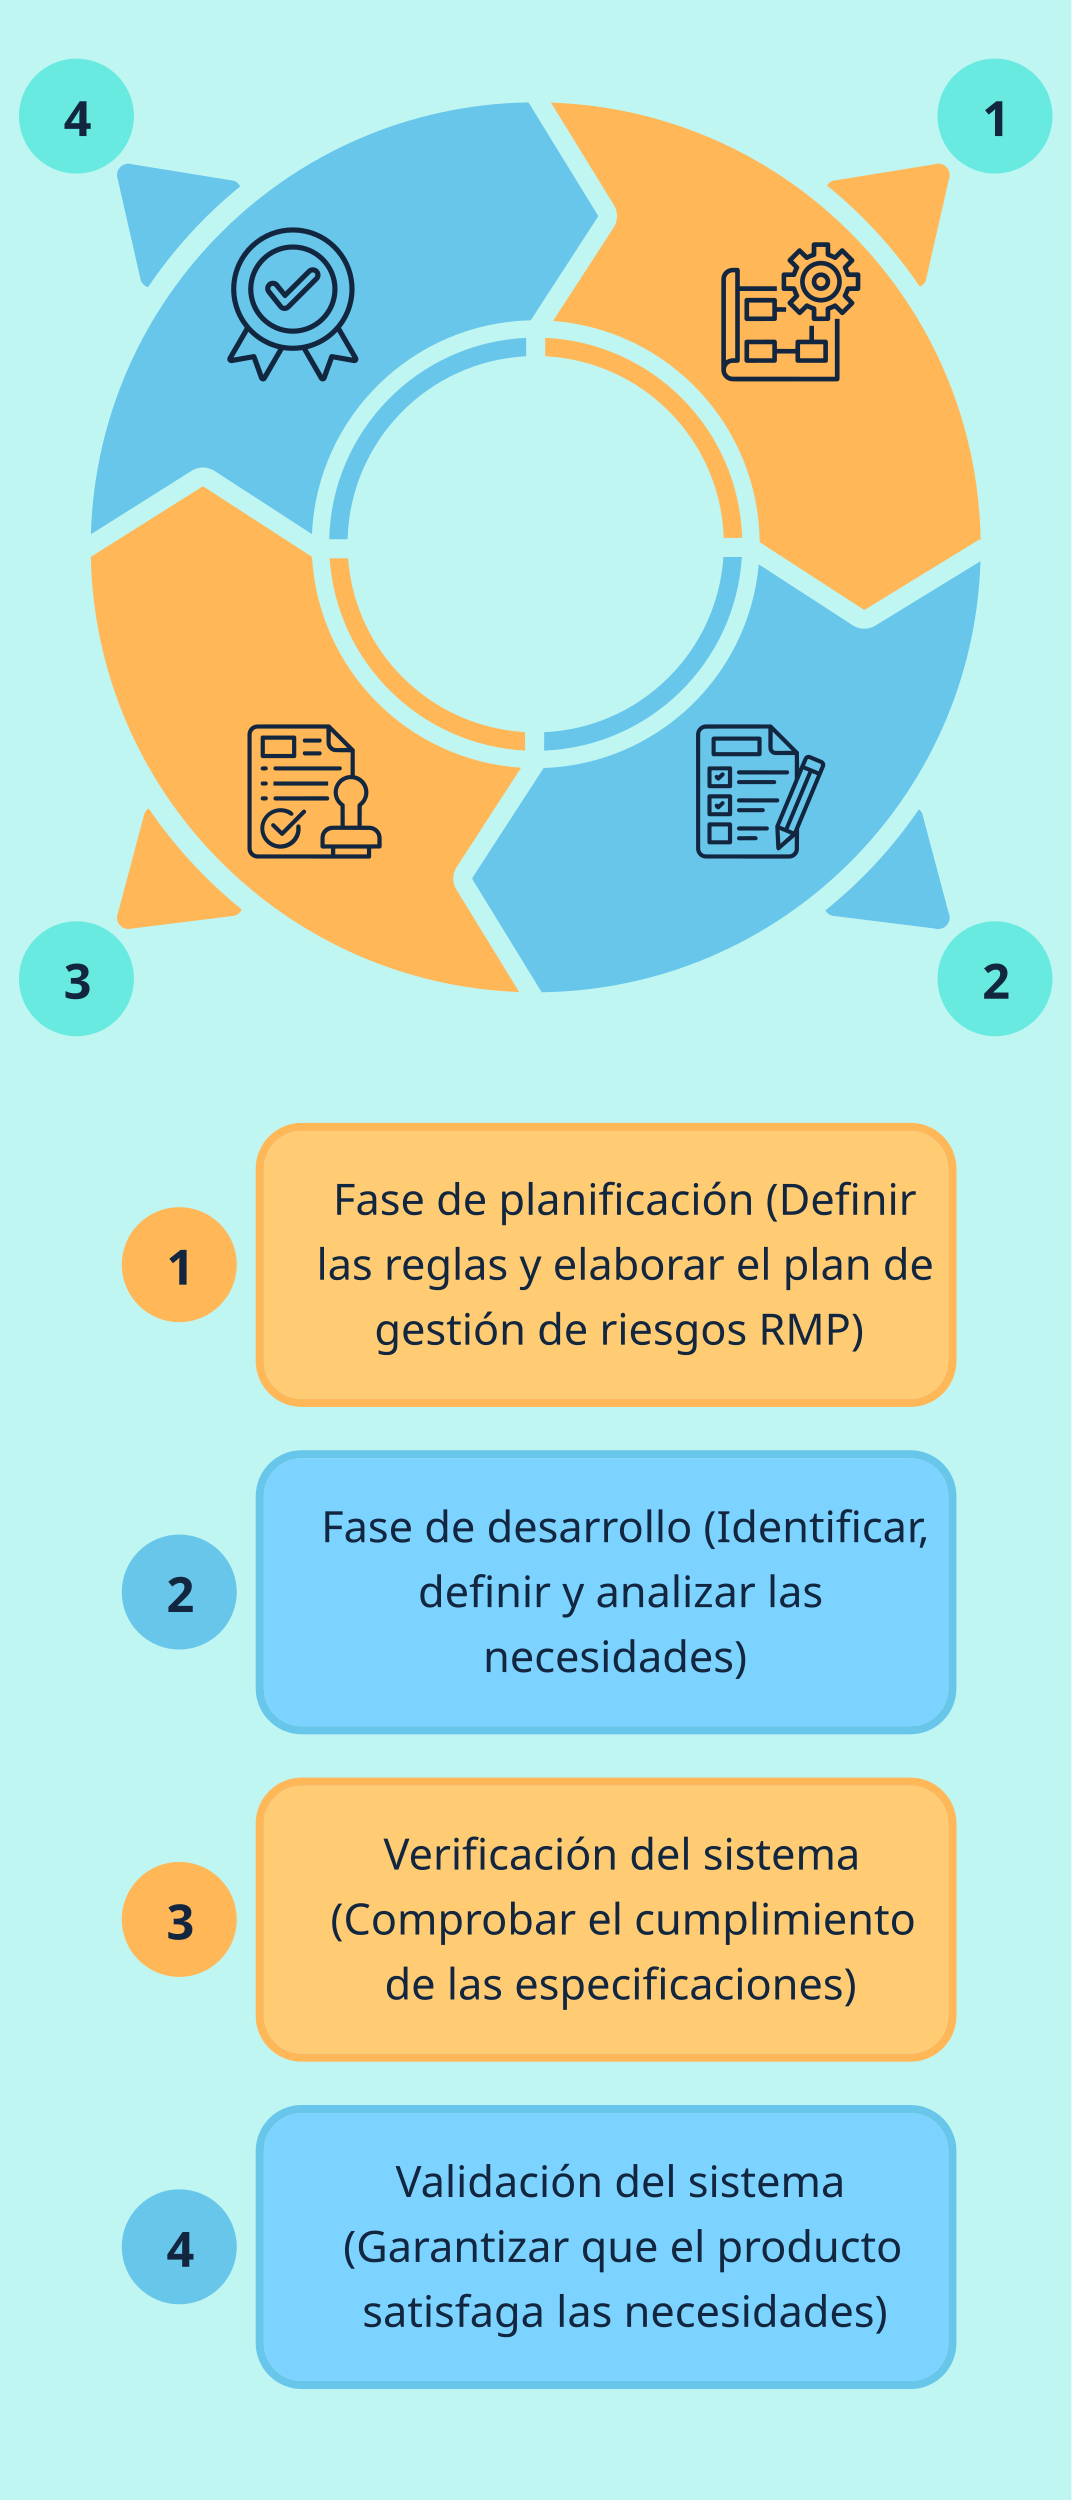
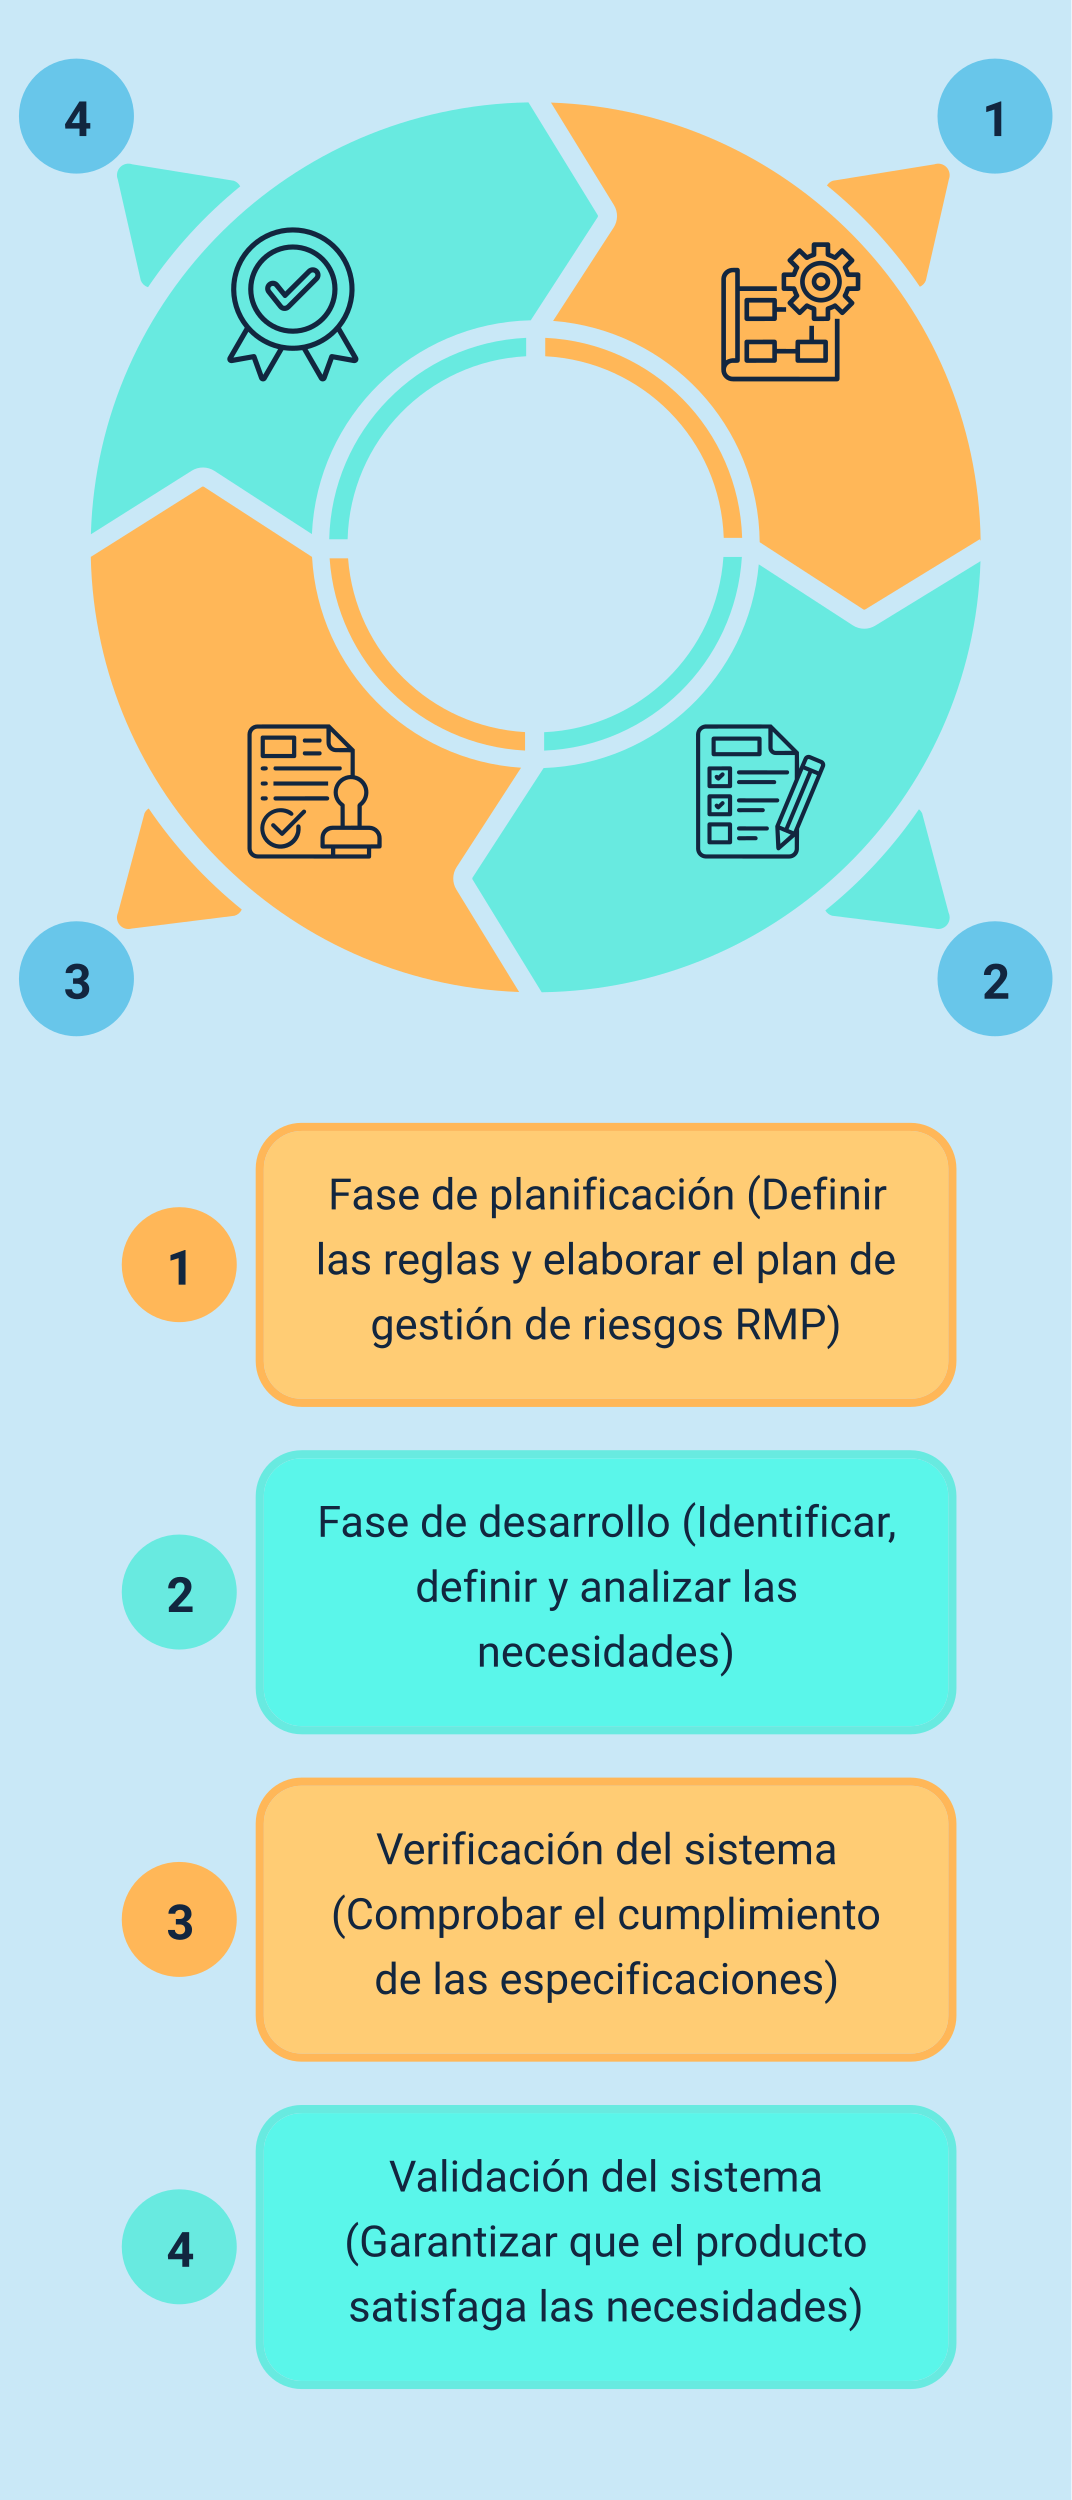
<svg xmlns="http://www.w3.org/2000/svg" width="396" height="924" viewBox="0 0 396 924">
  <defs>
    <clipPath id="clip-path">
      <rect id="Rectángulo_466750" data-name="Rectángulo 466750" width="328.894" height="328.908" fill="none" />
    </clipPath>
    <clipPath id="clip-path-2">
      <rect id="Rectángulo_466757" data-name="Rectángulo 466757" width="49.593" height="49.613" fill="#12263f" />
    </clipPath>
    <clipPath id="clip-path-3">
      <rect id="Rectángulo_466758" data-name="Rectángulo 466758" width="48.484" height="56.925" transform="translate(0 0)" fill="#12263f" />
    </clipPath>
    <clipPath id="clip-path-4">
      <rect id="Rectángulo_466759" data-name="Rectángulo 466759" width="51.418" height="51.43" fill="#12263f" />
    </clipPath>
    <clipPath id="clip-path-5">
      <rect id="Rectángulo_466760" data-name="Rectángulo 466760" width="47.774" height="49.613" fill="#12263f" />
    </clipPath>
  </defs>
-   <g id="Grupo_1180464" data-name="Grupo 1180464" transform="translate(-706 -8818)">
-     <rect id="Rectángulo_466766" data-name="Rectángulo 466766" width="396" height="924" transform="translate(706 8818)" fill="#c0f6f2" />
-     <g id="Grupo_1180455" data-name="Grupo 1180455" transform="translate(713 8839.656)">
-       <circle id="Elipse_5841" data-name="Elipse 5841" cx="21.252" cy="21.252" r="21.252" transform="translate(0 0)" fill="#68eae0" />
-       <text id="_4" data-name="4" transform="translate(16.528 28.638)" fill="#12263f" font-size="18" font-family="SegoeUI-Bold, Segoe UI" font-weight="700">
+   <g id="Grupo_1189929" data-name="Grupo 1189929" transform="translate(5404 9945)">
+     <path id="Trazado_1033851" data-name="Trazado 1033851" d="M0,0H396V924H0Z" transform="translate(-5404 -9945)" fill="#c9e8f7" />
+     <g id="Grupo_1180455" data-name="Grupo 1180455" transform="translate(-5397 -9923.344)">
+       <circle id="Elipse_5841" data-name="Elipse 5841" cx="21.252" cy="21.252" r="21.252" transform="translate(0 0)" fill="#68c6ea" />
+       <text id="_4" data-name="4" transform="translate(16.528 28.638)" fill="#12263f" font-size="18" font-family="Roboto-Bold, Roboto" font-weight="700">
        <tspan x="0" y="0">4</tspan>
      </text>
    </g>
-     <g id="Grupo_1180456" data-name="Grupo 1180456" transform="translate(1052.496 8839.656)">
-       <circle id="Elipse_5841-2" data-name="Elipse 5841" cx="21.252" cy="21.252" r="21.252" transform="translate(0 0)" fill="#68eae0" />
-       <text id="_1" data-name="1" transform="translate(16.528 28.638)" fill="#12263f" font-size="18" font-family="SegoeUI-Bold, Segoe UI" font-weight="700">
+     <g id="Grupo_1180456" data-name="Grupo 1180456" transform="translate(-5057.504 -9923.344)">
+       <circle id="Elipse_5841-2" data-name="Elipse 5841" cx="21.252" cy="21.252" r="21.252" transform="translate(0 0)" fill="#68c6ea" />
+       <text id="_1" data-name="1" transform="translate(16.528 28.638)" fill="#12263f" font-size="18" font-family="Roboto-Bold, Roboto" font-weight="700">
        <tspan x="0" y="0">1</tspan>
      </text>
    </g>
-     <g id="Grupo_1180457" data-name="Grupo 1180457" transform="translate(1052.496 9158.496)">
-       <circle id="Elipse_5841-3" data-name="Elipse 5841" cx="21.252" cy="21.252" r="21.252" transform="translate(0 0)" fill="#68eae0" />
-       <text id="_2" data-name="2" transform="translate(16.528 28.638)" fill="#12263f" font-size="18" font-family="SegoeUI-Bold, Segoe UI" font-weight="700">
+     <g id="Grupo_1180457" data-name="Grupo 1180457" transform="translate(-5057.504 -9604.504)">
+       <circle id="Elipse_5841-3" data-name="Elipse 5841" cx="21.252" cy="21.252" r="21.252" transform="translate(0 0)" fill="#68c6ea" />
+       <text id="_2" data-name="2" transform="translate(16.528 28.638)" fill="#12263f" font-size="18" font-family="Roboto-Bold, Roboto" font-weight="700">
        <tspan x="0" y="0">2</tspan>
      </text>
    </g>
-     <g id="Grupo_1180458" data-name="Grupo 1180458" transform="translate(713 9158.496)">
-       <circle id="Elipse_5841-4" data-name="Elipse 5841" cx="21.252" cy="21.252" r="21.252" transform="translate(0 0)" fill="#68eae0" />
-       <text id="_3" data-name="3" transform="translate(16.528 28.638)" fill="#12263f" font-size="18" font-family="SegoeUI-Bold, Segoe UI" font-weight="700">
+     <g id="Grupo_1180458" data-name="Grupo 1180458" transform="translate(-5397 -9604.504)">
+       <circle id="Elipse_5841-4" data-name="Elipse 5841" cx="21.252" cy="21.252" r="21.252" transform="translate(0 0)" fill="#68c6ea" />
+       <text id="_3" data-name="3" transform="translate(16.528 28.638)" fill="#12263f" font-size="18" font-family="Roboto-Bold, Roboto" font-weight="700">
        <tspan x="0" y="0">3</tspan>
      </text>
    </g>
-     <g id="Grupo_1180450" data-name="Grupo 1180450" transform="translate(739.553 8855.84)">
+     <g id="Grupo_1180450" data-name="Grupo 1180450" transform="translate(-5370.447 -9907.16)">
      <g id="Grupo_1180434" data-name="Grupo 1180434" clip-path="url(#clip-path)">
-         <path id="Trazado_1031540" data-name="Trazado 1031540" d="M264.893,169.3a7.761,7.761,0,0,1-4.223-1.243L225.9,145.508a82.785,82.785,0,0,1-79.534,75.283l-26.233,40.449a.71.71,0,0,0-.009.754l25.536,41.672A164.473,164.473,0,0,0,307.846,144.323l-38.9,23.836a7.739,7.739,0,0,1-4.055,1.14" transform="translate(20.991 25.241)" fill="#68c6ea" />
-         <path id="Trazado_1031541" data-name="Trazado 1031541" d="M208.884,142.994a69.551,69.551,0,0,1-66.268,64.783v6.806a76.354,76.354,0,0,0,73.092-71.59Z" transform="translate(24.942 25.008)" fill="#68c6ea" />
+         <path id="Trazado_1031540" data-name="Trazado 1031540" d="M264.893,169.3a7.761,7.761,0,0,1-4.223-1.243L225.9,145.508a82.785,82.785,0,0,1-79.534,75.283l-26.233,40.449a.71.71,0,0,0-.009.754l25.536,41.672A164.473,164.473,0,0,0,307.846,144.323l-38.9,23.836a7.739,7.739,0,0,1-4.055,1.14" transform="translate(20.991 25.241)" fill="#68eae0" />
+         <path id="Trazado_1031541" data-name="Trazado 1031541" d="M208.884,142.994a69.551,69.551,0,0,1-66.268,64.783v6.806a76.354,76.354,0,0,0,73.092-71.59Z" transform="translate(24.942 25.008)" fill="#68eae0" />
        <path id="Trazado_1031542" data-name="Trazado 1031542" d="M208.939,148h6.806a76.35,76.35,0,0,0-72.783-73.93v6.806A69.553,69.553,0,0,1,208.939,148" transform="translate(25.003 12.954)" fill="#ffb758" />
        <path id="Trazado_1031543" data-name="Trazado 1031543" d="M221.908,162.55l38.272,24.822a.71.71,0,0,0,.755.008l42.3-25.919.342.559A164.472,164.472,0,0,0,144.768.062l23.275,37.891a7.788,7.788,0,0,1-.1,8.281L145.55,80.759a82.783,82.783,0,0,1,76.357,81.791" transform="translate(25.318 0.011)" fill="#ffb758" />
-         <path id="Trazado_1031544" data-name="Trazado 1031544" d="M147.8,80.875V74.069A76.349,76.349,0,0,0,75,148.528h6.806A69.55,69.55,0,0,1,147.8,80.875" transform="translate(13.117 12.954)" fill="#68c6ea" />
-         <path id="Trazado_1031545" data-name="Trazado 1031545" d="M162.608,80.543l24.733-38.135a.713.713,0,0,0,.009-.754L161.762,0A164.477,164.477,0,0,0,.026,159.636l37.331-23.53a7.81,7.81,0,0,1,8.315.08l36.053,23.383a82.783,82.783,0,0,1,80.884-79.025" transform="translate(0.005)" fill="#68c6ea" />
+         <path id="Trazado_1031544" data-name="Trazado 1031544" d="M147.8,80.875V74.069A76.349,76.349,0,0,0,75,148.528h6.806A69.55,69.55,0,0,1,147.8,80.875" transform="translate(13.117 12.954)" fill="#68eae0" />
+         <path id="Trazado_1031545" data-name="Trazado 1031545" d="M162.608,80.543l24.733-38.135a.713.713,0,0,0,.009-.754L161.762,0A164.477,164.477,0,0,0,.026,159.636l37.331-23.53a7.81,7.81,0,0,1,8.315.08l36.053,23.383a82.783,82.783,0,0,1,80.884-79.025" transform="translate(0.005)" fill="#68eae0" />
        <path id="Trazado_1031546" data-name="Trazado 1031546" d="M81.954,143.444H75.13a76.363,76.363,0,0,0,72.237,71.04v-6.825a69.552,69.552,0,0,1-65.413-64.215" transform="translate(13.139 25.087)" fill="#ffb758" />
        <path id="Trazado_1031547" data-name="Trazado 1031547" d="M81.777,146.865l-39.937-25.9a.708.708,0,0,0-.753-.011L0,146.852A164.476,164.476,0,0,0,158.326,307.676l-23.217-37.89a7.792,7.792,0,0,1,.1-8.277l23.822-36.733a82.791,82.791,0,0,1-77.257-77.91" transform="translate(0 21.136)" fill="#ffb758" />
        <path id="Trazado_1031548" data-name="Trazado 1031548" d="M265.934,64.764a4.189,4.189,0,0,0,2.209-2.31l8.505-37.38a4.241,4.241,0,0,0-5.354-5.557l-37.533,6.077a4.184,4.184,0,0,0-2.185,1.754,173.571,173.571,0,0,1,34.358,37.417" transform="translate(40.5 3.37)" fill="#ffb758" />
-         <path id="Trazado_1031549" data-name="Trazado 1031549" d="M266.854,223.855a4.225,4.225,0,0,0-1.17-1.49,173.455,173.455,0,0,1-34.606,37.4,4.189,4.189,0,0,0,2.515,1.963l38.039,4.749a4.241,4.241,0,0,0,5-5.88Z" transform="translate(40.413 38.889)" fill="#68c6ea" />
-         <path id="Trazado_1031550" data-name="Trazado 1031550" d="M53.791,27.669a4.189,4.189,0,0,0-2.371-2.075L13.888,19.517a4.241,4.241,0,0,0-5.354,5.557l8.505,37.38a4.2,4.2,0,0,0,2.672,2.486A173.516,173.516,0,0,1,53.791,27.669" transform="translate(1.439 3.37)" fill="#68c6ea" />
+         <path id="Trazado_1031549" data-name="Trazado 1031549" d="M266.854,223.855a4.225,4.225,0,0,0-1.17-1.49,173.455,173.455,0,0,1-34.606,37.4,4.189,4.189,0,0,0,2.515,1.963l38.039,4.749a4.241,4.241,0,0,0,5-5.88Z" transform="translate(40.413 38.889)" fill="#68eae0" />
+         <path id="Trazado_1031550" data-name="Trazado 1031550" d="M53.791,27.669a4.189,4.189,0,0,0-2.371-2.075L13.888,19.517a4.241,4.241,0,0,0-5.354,5.557l8.505,37.38a4.2,4.2,0,0,0,2.672,2.486A173.516,173.516,0,0,1,53.791,27.669" transform="translate(1.439 3.37)" fill="#68eae0" />
        <path id="Trazado_1031551" data-name="Trazado 1031551" d="M19.974,222.126a4.206,4.206,0,0,0-1.559,1.772L8.638,260.641a4.242,4.242,0,0,0,5,5.88l38.041-4.749a4.2,4.2,0,0,0,2.687-2.295,173.6,173.6,0,0,1-34.39-37.352" transform="translate(1.439 38.848)" fill="#ffb758" />
      </g>
    </g>
-     <g id="Grupo_1180451" data-name="Grupo 1180451" transform="translate(797.468 9085.727)">
+     <g id="Grupo_1180451" data-name="Grupo 1180451" transform="translate(-5312.532 -9677.273)">
      <g id="Grupo_1180436" data-name="Grupo 1180436" clip-path="url(#clip-path-2)">
        <path id="Trazado_1031555" data-name="Trazado 1031555" d="M49.593,45.034c0,.5-.264.839-.7.843l-3.17.03L45.7,48.918a.716.716,0,0,1-.8.695L3.709,49.587A3.732,3.732,0,0,1,0,45.882V3.727A3.724,3.724,0,0,1,3.7.026L30.362,0l9.289,9.25.006,9.592a6.334,6.334,0,0,1,4.827,4.616,6.528,6.528,0,0,1-2.238,6.761l-.039,7.208,2.886.014a4.645,4.645,0,0,1,4.5,4.774Zm-18.2-7.586,3.007-.021-.008-7.175A6.426,6.426,0,0,1,38.1,18.7l.021-8.372-5.515-.039a3.508,3.508,0,0,1-3.4-3.535l-.023-5.2L3.866,1.56A2.264,2.264,0,0,0,1.537,3.892V45.716A2.263,2.263,0,0,0,3.866,48.05l26.983,0,.026-2.152-3.059.008a.77.77,0,0,1-.846-.8l.023-3.376a4.414,4.414,0,0,1,4.4-4.286M32.737,8.77l4.15-.064L30.811,2.631,30.753,6.71a2.112,2.112,0,0,0,1.984,2.06m7.925,28.644v-7.6a1.59,1.59,0,0,1,.614-.822,4.892,4.892,0,1,0-5.822.151c.2.14.478.388.478.644l.019,7.653Zm7.329,6.936.037-2.3a2.977,2.977,0,0,0-2.944-3.023l-13.1-.046c-1.891-.007-3.508,1.143-3.476,3.117l.037,2.262Zm-3.845,1.556H32.451v2.153H44.146Z" fill="#12263f" />
        <path id="Trazado_1031556" data-name="Trazado 1031556" d="M42.913,34.151l-11.553,0a.8.8,0,0,1-.9-.827l.007-6.906a.686.686,0,0,1,.734-.632l11.66,0a.706.706,0,0,1,.759.73l.006,6.838a.753.753,0,0,1-.712.8m-.847-6.822H32.011V32.6H42.067Z" transform="translate(-25.591 -21.664)" fill="#12263f" />
        <path id="Trazado_1031557" data-name="Trazado 1031557" d="M84.572,98.712l-23.685.006a.775.775,0,0,1-.8-.62c-.049-.267.047-.88.506-.88l24.215,0c.415,0,.511.506.509.725a.7.7,0,0,1-.741.772" transform="translate(-50.47 -81.676)" fill="#12263f" />
        <path id="Trazado_1031558" data-name="Trazado 1031558" d="M79.931,167.856l-19.044.006a.754.754,0,0,1-.819-.722.723.723,0,0,1,.67-.834l18.972-.014c.512,0,.833.153.946.587a.763.763,0,0,1-.725.977" transform="translate(-50.465 -139.712)" fill="#12263f" />
        <rect id="Rectángulo_466756" data-name="Rectángulo 466756" width="1.528" height="20.208" transform="translate(9.6 22.621) rotate(-89.941)" fill="#12263f" />
        <path id="Trazado_1031559" data-name="Trazado 1031559" d="M134.209,34.192l-5.791-.012c-.366,0-.523-.487-.536-.708-.016-.268.164-.8.566-.8l5.913.018c.385,0,.507.531.48.779s-.168.722-.633.721" transform="translate(-107.44 -27.451)" fill="#12263f" />
        <path id="Trazado_1031560" data-name="Trazado 1031560" d="M133.959,63.859l-5.206-.008a.827.827,0,0,1-.83-.554c-.105-.323.029-.961.5-.963l5.872-.015c.448,0,.582.551.559.851-.034.436-.375.69-.891.689" transform="translate(-107.448 -52.358)" fill="#12263f" />
        <path id="Trazado_1031561" data-name="Trazado 1031561" d="M32.643,167.893a3.531,3.531,0,0,1-1.683.012.728.728,0,0,1-.48-.768c.024-.3.222-.7.593-.7l1.393-.005a.669.669,0,0,1,.622.565.725.725,0,0,1-.445.894" transform="translate(-25.607 -139.831)" fill="#12263f" />
        <path id="Trazado_1031562" data-name="Trazado 1031562" d="M32.8,98.323a3.257,3.257,0,0,1-1.869.066.624.624,0,0,1-.436-.689c.025-.812.892-.875,2.146-.709.32.042.429.365.465.571a.666.666,0,0,1-.306.761" transform="translate(-25.62 -81.426)" fill="#12263f" />
        <path id="Trazado_1031563" data-name="Trazado 1031563" d="M32.8,133.3a3.724,3.724,0,0,1-2,.055.911.911,0,0,1,0-1.366c1.29-.1,2.165-.271,2.306.561.034.2.035.613-.3.751" transform="translate(-25.615 -110.818)" fill="#12263f" />
        <path id="Trazado_1031564" data-name="Trazado 1031564" d="M42.846,202.174l.028-1.666a.791.791,0,0,1,.892-.78c.459.056.664.459.7.948a7.346,7.346,0,0,1-3.74,7.1,7.5,7.5,0,0,1-10.7-9.111,7.6,7.6,0,0,1,6.825-4.935c2.912-.11,5.694,1.542,4.818,2.567-.349.408-.824.308-1.264-.011a5.96,5.96,0,1,0-4.9,10.666,5.992,5.992,0,0,0,7.348-4.776" transform="translate(-24.84 -162.759)" fill="#12263f" />
        <path id="Trazado_1031565" data-name="Trazado 1031565" d="M58.23,206.5l-3.367-3.256a.763.763,0,0,1,.114-1.12.812.812,0,0,1,1.061.107l2.646,2.6,7.672-7.722a.777.777,0,0,1,1.1.146.8.8,0,0,1-.157,1.118l-8.037,8.073a.7.7,0,0,1-1.028.052" transform="translate(-45.929 -165.462)" fill="#12263f" />
      </g>
    </g>
-     <g id="Grupo_1180452" data-name="Grupo 1180452" transform="translate(790 8902.038)">
+     <g id="Grupo_1180452" data-name="Grupo 1180452" transform="translate(-5320 -9860.962)">
      <g id="Grupo_1180438" data-name="Grupo 1180438" transform="translate(0 0.001)" clip-path="url(#clip-path-3)">
        <path id="Trazado_1031566" data-name="Trazado 1031566" d="M27.742,45.384a24.539,24.539,0,0,1-6.986,0L14.42,56.329a1.461,1.461,0,0,1-1.505.578,1.554,1.554,0,0,1-1.186-1.112L9.217,48.826,1.931,50.139a1.627,1.627,0,0,1-1.609-.534A1.562,1.562,0,0,1,.3,47.739L6.454,37.093a22.813,22.813,0,1,1,35.572,0l6.222,10.764a1.513,1.513,0,0,1-.085,1.746,1.626,1.626,0,0,1-1.612.539l-7.282-1.322-2.568,7.1a1.478,1.478,0,0,1-1.125.984,1.5,1.5,0,0,1-1.591-.676ZM45.158,22.81A20.918,20.918,0,1,0,24.24,43.728,20.918,20.918,0,0,0,45.158,22.81M10.712,47.35,13.3,54.462,18.79,45a22.874,22.874,0,0,1-11-6.412L2.279,48.117,9.584,46.84a.981.981,0,0,1,1.127.51m27.033.068a.979.979,0,0,1,1.15-.579L46.2,48.117l-5.508-9.536a22.781,22.781,0,0,1-11,6.414l5.494,9.465Z" transform="translate(0 0)" fill="#12263f" />
        <path id="Trazado_1031567" data-name="Trazado 1031567" d="M76.283,51.764a16.51,16.51,0,1,1-16.51-16.51,16.51,16.51,0,0,1,16.51,16.51m-1.9,0A14.608,14.608,0,1,0,59.773,66.373,14.608,14.608,0,0,0,74.38,51.765" transform="translate(-35.532 -28.955)" fill="#12263f" />
        <path id="Trazado_1031568" data-name="Trazado 1031568" d="M79.058,92.173a2.874,2.874,0,0,1,.3-4.1,2.781,2.781,0,0,1,3.964.279l2.439,3.022L94,83.178a2.867,2.867,0,0,1,3.966,4.14L87.535,97.743a2.846,2.846,0,0,1-4.233-.25Zm1.444-1.26,4.4,5.509c.323.4,1.038.255,1.388-.1l10.33-10.351a.971.971,0,1,0-1.37-1.377l-8.926,8.906a.846.846,0,0,1-1.248.043L81.791,89.53a.92.92,0,0,0-1.348.138,1,1,0,0,0,.059,1.246" transform="translate(-64.341 -67.669)" fill="#12263f" />
      </g>
    </g>
-     <g id="Grupo_1180454" data-name="Grupo 1180454" transform="translate(972.583 8907.533)">
+     <g id="Grupo_1180454" data-name="Grupo 1180454" transform="translate(-5137.417 -9855.467)">
      <g id="Grupo_1180440" data-name="Grupo 1180440" clip-path="url(#clip-path-4)">
        <path id="Trazado_1031569" data-name="Trazado 1031569" d="M155.892,29.116l-5.078.017a.855.855,0,0,1-.954-.858V25.188l-1.625-.673-2.216,2.18a.854.854,0,0,1-1.175.023l-3.629-3.613a.887.887,0,0,1-.058-1.278l2.191-2.215a11.05,11.05,0,0,1-.62-1.59l-3.15-.02a.8.8,0,0,1-.838-.8l-.011-5.155a.87.87,0,0,1,.87-.9l3.066,0,.675-1.662-2.2-2.211a.851.851,0,0,1,.015-1.184L144.6,2.616c.326-.328.89-.618,1.281-.238l2.343,2.276a14.852,14.852,0,0,1,1.611-.665L149.846.96a.923.923,0,0,1,.97-.96h4.994a.844.844,0,0,1,.9.835l.039,3.151a8.129,8.129,0,0,1,1.547.665l2.221-2.191a.885.885,0,0,1,1.12-.1L165.5,6.22a.891.891,0,0,1-.1,1.119l-2.187,2.186a11.568,11.568,0,0,1,.654,1.583l3.02.019a.912.912,0,0,1,.97.934l-.04,5.262c0,.518-.654.7-1.063.7l-2.882,0a16.081,16.081,0,0,1-.666,1.611l2.283,2.34c.332.34.129.907-.169,1.2L161.768,26.7a.855.855,0,0,1-1.173.023l-2.216-2.2-1.662.675,0,3.07a.842.842,0,0,1-.823.854M155,27.431l0-2.85c0-1.069,1.276-.85,3.087-1.906a.816.816,0,0,1,.968.108l2.156,2.074,2.372-2.384-1.946-1.944a1.025,1.025,0,0,1-.154-1.356c.976-1.574.684-2.9,1.879-2.908l2.772-.008-.011-3.392-2.774.006a.949.949,0,0,1-.937-.673c-.56-1.976-1.528-2.746-.881-3.416l2.038-2.113-2.424-2.388-1.969,1.983a.886.886,0,0,1-1.134.184c-1.749-1.037-3.045-.805-3.044-1.936l0-2.763-3.4-.019-.024,2.907c-.008.981-1.371.816-2.893,1.743a.988.988,0,0,1-1.266-.079l-2.035-2.025L142.993,6.7l2.087,2.1a.815.815,0,0,1,.1.968c-1.045,1.8-.844,3.093-1.907,3.09l-2.851-.008,0,3.4,2.841.012c1.089,0,.867,1.268,1.9,3.074a.832.832,0,0,1-.137,1.055L143,22.462l2.4,2.4,1.981-1.949a.888.888,0,0,1,1.143-.213c1.793,1.019,3.063.818,3.07,1.9l.018,2.853Z" transform="translate(-116.438)" fill="#12263f" />
        <path id="Trazado_1031570" data-name="Trazado 1031570" d="M196.749,50.411a7.713,7.713,0,1,1-7.713-7.713,7.713,7.713,0,0,1,7.713,7.713m-1.719,0a5.994,5.994,0,1,0-5.994,5.994,5.994,5.994,0,0,0,5.994-5.994" transform="translate(-152.189 -35.837)" fill="#12263f" />
        <path id="Trazado_1031571" data-name="Trazado 1031571" d="M214.844,72.78a3.428,3.428,0,1,1-3.428-3.428,3.428,3.428,0,0,1,3.428,3.428m-1.721,0a1.708,1.708,0,1,0-1.709,1.709,1.709,1.709,0,0,0,1.709-1.709" transform="translate(-174.568 -58.208)" fill="#12263f" />
        <path id="Trazado_1031572" data-name="Trazado 1031572" d="M4.418,93.838a2.563,2.563,0,0,0-2.691,2.444A2.5,2.5,0,0,0,4.2,98.951l37.776.016V77.572h1.738V99.708a.919.919,0,0,1-1,.989L4.36,100.689A4.276,4.276,0,0,1,0,96.331L.018,62.781a4.2,4.2,0,0,1,3.65-4.026,21.842,21.842,0,0,1,2.289-.047.86.86,0,0,1,.891.872l.009,5.951,13.676,0,0,1.744-13.683,0V92.927a.875.875,0,0,1-.9.908Zm.731-1.715V60.448a2.758,2.758,0,0,0-3.425,2.174l0,30.266a5.94,5.94,0,0,1,3.427-.766" transform="translate(0 -49.266)" fill="#12263f" />
        <path id="Trazado_1031573" data-name="Trazado 1031573" d="M64.59,205.836l-10.343.025a.907.907,0,0,1-.905-.9v-6.85a.814.814,0,0,1,.753-.824l10.277-.014a.857.857,0,0,1,.944.811l.025,2.611,6.828.016.046-2.644a.738.738,0,0,1,.7-.77l4.4-.014.03-5.127,1.686.005.014,5.115,4.285,0a.86.86,0,0,1,.859.806l0,6.907a.847.847,0,0,1-.857.859l-10.281,0A.829.829,0,0,1,72.2,205l-.006-2.582h-6.86L65.324,205a.821.821,0,0,1-.734.835m-.962-6.845H55.056v5.177h8.572Zm18.846,0H73.891v5.178h8.583Z" transform="translate(-44.771 -161.283)" fill="#12263f" />
        <path id="Trazado_1031574" data-name="Trazado 1031574" d="M65.346,133.106l-.022,2.569a.783.783,0,0,1-.795.838l-10.281.01a.86.86,0,0,1-.907-.879l0-6.841a.856.856,0,0,1,.907-.847l10.272.013a.877.877,0,0,1,.814.947l0,2.451,3.411.043-.026,1.692ZM63.627,129.7H55.055v5.133h8.572Z" transform="translate(-44.77 -107.396)" fill="#12263f" />
      </g>
    </g>
-     <g id="Grupo_1180453" data-name="Grupo 1180453" transform="translate(963.258 9085.727)">
+     <g id="Grupo_1180453" data-name="Grupo 1180453" transform="translate(-5146.742 -9677.273)">
      <g id="Grupo_1180442" data-name="Grupo 1180442" clip-path="url(#clip-path-5)">
        <path id="Trazado_1031575" data-name="Trazado 1031575" d="M47.645,15.631,38.1,38.564l-.074,7.63A3.608,3.608,0,0,1,34.4,49.613L3.587,49.589A3.635,3.635,0,0,1,.023,46.043L0,3.584A3.824,3.824,0,0,1,4.08,0L27.848.029,38.027,10.215l.088,6.183,1.739-4.042a1.944,1.944,0,0,1,2.508-.938l4.2,1.759a1.969,1.969,0,0,1,1.086,2.453m-18,30.016-.377-8.06,7.214-17.273.016-8.962-6.887-.008a2.721,2.721,0,0,1-2.873-2.664l-.019-7.132-23.19.036a2.1,2.1,0,0,0-2,2.174v42.1a2.137,2.137,0,0,0,2.128,2.191l30.666.017a2.123,2.123,0,0,0,2.152-2l0-4.536-5.649,4.942A.778.778,0,0,1,30,46.426a.977.977,0,0,1-.346-.779M29.532,9.8l5.88-.033L28.329,2.683,28.3,8.826a1.2,1.2,0,0,0,1.237.976m16.616,5.423a.532.532,0,0,0-.322-.706l-3.959-1.647a.518.518,0,0,0-.67.179l-.941,2.238,5,2.058Zm-6.492,1.433L30.982,37.422l1.839.768L41.5,17.425ZM42.868,18l-8.66,20.74,1.831.764,8.66-20.74ZM34.949,40.727l-4.072-1.716.29,5.129Z" transform="translate(0 0)" fill="#12263f" />
        <path id="Trazado_1031576" data-name="Trazado 1031576" d="M53.649,35.473l-16.966-.005a.761.761,0,0,1-.791-.779l-.007-5.754a.812.812,0,0,1,.89-.754H53.534a.768.768,0,0,1,.845.818l.006,5.6a.856.856,0,0,1-.736.878M37.41,33.949H52.835V29.713H37.41Z" transform="translate(-30.152 -23.679)" fill="#12263f" />
        <path id="Trazado_1031577" data-name="Trazado 1031577" d="M34.741,169.84l-7.578,0a.769.769,0,0,1-.8-.843l0-6.4a.811.811,0,0,1,.717-.886l7.568,0a.8.8,0,0,1,.831.734v6.7a.754.754,0,0,1-.729.7m-.814-6.6H27.868v5.083h6.058Z" transform="translate(-22.144 -135.873)" fill="#12263f" />
        <path id="Trazado_1031578" data-name="Trazado 1031578" d="M34.784,234.773H27.2a.727.727,0,0,1-.787-.689l-.009-6.7a.787.787,0,0,1,.7-.748h7.579a.807.807,0,0,1,.829.744l.008,6.7a.779.779,0,0,1-.739.687m-.812-6.591H27.914v5.083h6.058Z" transform="translate(-22.189 -190.43)" fill="#12263f" />
        <path id="Trazado_1031579" data-name="Trazado 1031579" d="M34.8,105.178l-7.587.008a.744.744,0,0,1-.789-.7l-.006-6.7a.658.658,0,0,1,.643-.664l7.82-.01a.687.687,0,0,1,.645.672l0,6.7a.728.728,0,0,1-.725.695m-.819-6.586H27.919v5.078h6.058Z" transform="translate(-22.195 -81.593)" fill="#12263f" />
        <path id="Trazado_1031580" data-name="Trazado 1031580" d="M113.3,107.72H95.5a.774.774,0,0,1-.828-.8c.026-.494.374-.742.926-.742l17.709.014a.7.7,0,0,1,.644.729.79.79,0,0,1-.658.8" transform="translate(-79.548 -89.21)" fill="#12263f" />
        <path id="Trazado_1031581" data-name="Trazado 1031581" d="M108.585,130.289l-13.141.019a.738.738,0,0,1-.766-.725.76.76,0,0,1,.823-.8l12.931.007a.748.748,0,0,1,.752.649c.038.273-.071.85-.6.851" transform="translate(-79.551 -108.207)" fill="#12263f" />
        <path id="Trazado_1031582" data-name="Trazado 1031582" d="M109.548,172.562l-14.117.007a.735.735,0,0,1-.763-.775c.006-.5.354-.766.923-.765l13.885.007a.765.765,0,1,1,.072,1.527" transform="translate(-79.543 -143.705)" fill="#12263f" />
        <path id="Trazado_1031583" data-name="Trazado 1031583" d="M105.651,237.5l-10.063.007c-.568,0-.914-.285-.917-.776s.347-.774.917-.773l10.063.011a.75.75,0,0,1,.823.764.76.76,0,0,1-.824.767" transform="translate(-79.546 -198.262)" fill="#12263f" />
        <path id="Trazado_1031584" data-name="Trazado 1031584" d="M104.278,195.238l-8.839.016a.769.769,0,0,1-.763-.715.757.757,0,0,1,.788-.81h8.719a.751.751,0,0,1,.782.69.736.736,0,0,1-.688.818" transform="translate(-79.55 -162.778)" fill="#12263f" />
        <path id="Trazado_1031585" data-name="Trazado 1031585" d="M101.563,260.146l-6.129.011a.783.783,0,0,1-.757-.71.765.765,0,0,1,.783-.82l6.012-.005a.755.755,0,0,1,.832.683.7.7,0,0,1-.74.841" transform="translate(-79.549 -217.304)" fill="#12263f" />
        <path id="Trazado_1031586" data-name="Trazado 1031586" d="M44.654,180.427c-.526.506-2.1-.86-1.643-1.649a.791.791,0,0,1,1.32-.086l1.106-1.076a.694.694,0,0,1,1.011.115.736.736,0,0,1-.046,1.015Z" transform="translate(-36.071 -149.095)" fill="#12263f" />
        <path id="Trazado_1031587" data-name="Trazado 1031587" d="M44.725,113.9c-.58.555-2.191-.9-1.7-1.682a.811.811,0,0,1,1.276-.066l1.073-1.021a.768.768,0,0,1,1.12.123.821.821,0,0,1-.11,1.055Z" transform="translate(-36.075 -93.218)" fill="#12263f" />
      </g>
    </g>
-     <g id="Grupo_1180463" data-name="Grupo 1180463" transform="translate(3.504 -18)">
+     <g id="Grupo_1180463" data-name="Grupo 1180463" transform="translate(-6106.496 -18781)">
      <g id="Grupo_1180459" data-name="Grupo 1180459" transform="translate(747.496 9282.164)">
        <path id="Trazado_1031592" data-name="Trazado 1031592" d="M21.252,0A21.252,21.252,0,1,1,0,21.252,21.252,21.252,0,0,1,21.252,0Z" transform="translate(0 0)" fill="#ffb758" />
-         <text id="_1-2" data-name="1" transform="translate(16.528 28.638)" fill="#12263f" font-size="18" font-family="SegoeUI-Bold, Segoe UI" font-weight="700">
+         <text id="_1-2" data-name="1" transform="translate(16.528 28.638)" fill="#12263f" font-size="18" font-family="Roboto-Bold, Roboto" font-weight="700">
          <tspan x="0" y="0">1</tspan>
        </text>
      </g>
      <g id="Grupo_1180460" data-name="Grupo 1180460" transform="translate(747.496 9403.164)">
-         <path id="Trazado_1031592-2" data-name="Trazado 1031592" d="M21.252,0A21.252,21.252,0,1,1,0,21.252,21.252,21.252,0,0,1,21.252,0Z" transform="translate(0 0)" fill="#68c6ea" />
-         <text id="_2-2" data-name="2" transform="translate(16.528 28.638)" fill="#12263f" font-size="18" font-family="SegoeUI-Bold, Segoe UI" font-weight="700">
+         <path id="Trazado_1031592-2" data-name="Trazado 1031592" d="M21.252,0A21.252,21.252,0,1,1,0,21.252,21.252,21.252,0,0,1,21.252,0Z" transform="translate(0 0)" fill="#68eae0" />
+         <text id="_2-2" data-name="2" transform="translate(16.528 28.638)" fill="#12263f" font-size="18" font-family="Roboto-Bold, Roboto" font-weight="700">
          <tspan x="0" y="0">2</tspan>
        </text>
      </g>
      <g id="Grupo_1180462" data-name="Grupo 1180462" transform="translate(747.496 9645.164)">
-         <path id="Trazado_1031592-3" data-name="Trazado 1031592" d="M21.252,0A21.252,21.252,0,1,1,0,21.252,21.252,21.252,0,0,1,21.252,0Z" transform="translate(0 0)" fill="#68c6ea" />
-         <text id="_4-2" data-name="4" transform="translate(16.528 28.638)" fill="#12263f" font-size="18" font-family="SegoeUI-Bold, Segoe UI" font-weight="700">
+         <path id="Trazado_1031592-3" data-name="Trazado 1031592" d="M21.252,0A21.252,21.252,0,1,1,0,21.252,21.252,21.252,0,0,1,21.252,0Z" transform="translate(0 0)" fill="#68eae0" />
+         <text id="_4-2" data-name="4" transform="translate(16.528 28.638)" fill="#12263f" font-size="18" font-family="Roboto-Bold, Roboto" font-weight="700">
          <tspan x="0" y="0">4</tspan>
        </text>
      </g>
      <g id="Grupo_1180461" data-name="Grupo 1180461" transform="translate(747.496 9524.164)">
        <path id="Trazado_1031592-4" data-name="Trazado 1031592" d="M21.252,0A21.252,21.252,0,1,1,0,21.252,21.252,21.252,0,0,1,21.252,0Z" transform="translate(0 0)" fill="#ffb758" />
-         <text id="_3-2" data-name="3" transform="translate(16.528 28.638)" fill="#12263f" font-size="18" font-family="SegoeUI-Bold, Segoe UI" font-weight="700">
+         <text id="_3-2" data-name="3" transform="translate(16.528 28.638)" fill="#12263f" font-size="18" font-family="Roboto-Bold, Roboto" font-weight="700">
          <tspan x="0" y="0">3</tspan>
        </text>
      </g>
      <g id="Rectángulo_466767" data-name="Rectángulo 466767" transform="translate(800 9254)" fill="#ffcc74" stroke="#ffb758" stroke-width="3">
        <rect width="253" height="99" rx="14" stroke="none" />
        <rect x="-1.5" y="-1.5" width="256" height="102" rx="15.5" fill="none" />
      </g>
-       <g id="Rectángulo_466768" data-name="Rectángulo 466768" transform="translate(800 9375)" fill="#7dd3ff" stroke="#68c6ea" stroke-width="3">
+       <g id="Rectángulo_466768" data-name="Rectángulo 466768" transform="translate(800 9375)" fill="#5af6ea" stroke="#68eae0" stroke-width="3">
        <rect width="253" height="99" rx="14" stroke="none" />
        <rect x="-1.5" y="-1.5" width="256" height="102" rx="15.5" fill="none" />
      </g>
-       <g id="Rectángulo_466770" data-name="Rectángulo 466770" transform="translate(800 9617)" fill="#7dd3ff" stroke="#68c6ea" stroke-width="3">
+       <g id="Rectángulo_466770" data-name="Rectángulo 466770" transform="translate(800 9617)" fill="#5af6ea" stroke="#68eae0" stroke-width="3">
        <rect width="253" height="99" rx="14" stroke="none" />
        <rect x="-1.5" y="-1.5" width="256" height="102" rx="15.5" fill="none" />
      </g>
      <g id="Rectángulo_466769" data-name="Rectángulo 466769" transform="translate(800 9496)" fill="#ffcc74" stroke="#ffb758" stroke-width="3">
        <rect width="253" height="99" rx="14" stroke="none" />
        <rect x="-1.5" y="-1.5" width="256" height="102" rx="15.5" fill="none" />
      </g>
-       <text id="Fase_de_planificación_Definir_las_reglas_y_elaborar_el_plan_de_gestión_de_riesgos_RMP_" data-name="Fase de planificación (Definir las reglas y elaborar el plan de gestión de riesgos RMP)" transform="translate(815.949 9268)" fill="#12263f" font-size="16" font-family="SegoeUI, Segoe UI">
-         <tspan x="9.625" y="17">Fase de planificación (Definir </tspan>
-         <tspan x="3.531" y="41">las reglas y elaborar el plan de </tspan>
-         <tspan x="24.926" y="65">gestión de riesgos RMP)</tspan>
+       <text id="Fase_de_planificación_Definir_las_reglas_y_elaborar_el_plan_de_gestión_de_riesgos_RMP_" data-name="Fase de planificación (Definir las reglas y elaborar el plan de gestión de riesgos RMP)" transform="translate(815.949 9268)" fill="#12263f" font-size="16" font-family="Roboto-Regular, Roboto">
+         <tspan x="7.805" y="15">Fase de planificación (Definir </tspan>
+         <tspan x="3.227" y="39">las reglas y elaborar el plan de </tspan>
+         <tspan x="23.43" y="63">gestión de riesgos RMP)</tspan>
      </text>
-       <text id="Fase_de_desarrollo_Identificar_definir_y_analizar_las_necesidades_" data-name="Fase de desarrollo (Identificar, definir y analizar las necesidades)" transform="translate(815.949 9389)" fill="#12263f" font-size="16" font-family="SegoeUI, Segoe UI">
-         <tspan x="5.242" y="17">Fase de desarrollo (Identificar, </tspan>
-         <tspan x="41.059" y="41">definir y analizar las </tspan>
-         <tspan x="65.094" y="65">necesidades)</tspan>
+       <text id="Fase_de_desarrollo_Identificar_definir_y_analizar_las_necesidades_" data-name="Fase de desarrollo (Identificar, definir y analizar las necesidades)" transform="translate(815.949 9389)" fill="#12263f" font-size="16" font-family="Roboto-Regular, Roboto">
+         <tspan x="3.762" y="15">Fase de desarrollo (Identificar, </tspan>
+         <tspan x="40.031" y="39">definir y analizar las </tspan>
+         <tspan x="62.805" y="63">necesidades)</tspan>
      </text>
-       <text id="Validación_del_sistema_Garantizar_que_el_producto_satisfaga_las_necesidades_" data-name="Validación del sistema (Garantizar que el producto satisfaga las necesidades)" transform="translate(815.949 9631)" fill="#12263f" font-size="16" font-family="SegoeUI, Segoe UI">
-         <tspan x="32.746" y="17">Validación del sistema </tspan>
-         <tspan x="13.41" y="41">(Garantizar que el producto </tspan>
-         <tspan x="20.445" y="65">satisfaga las necesidades)</tspan>
+       <text id="Validación_del_sistema_Garantizar_que_el_producto_satisfaga_las_necesidades_" data-name="Validación del sistema (Garantizar que el producto satisfaga las necesidades)" transform="translate(815.949 9631)" fill="#12263f" font-size="16" font-family="Roboto-Regular, Roboto">
+         <tspan x="30.27" y="15">Validación del sistema </tspan>
+         <tspan x="13.805" y="39">(Garantizar que el producto </tspan>
+         <tspan x="15.262" y="63">satisfaga las necesidades)</tspan>
      </text>
-       <text id="Verificación_del_sistema_Comprobar_el_cumplimiento_de_las_especificaciones_" data-name="Verificación del sistema (Comprobar el cumplimiento de las especificaciones)" transform="translate(815.949 9510)" fill="#12263f" font-size="16" font-family="SegoeUI, Segoe UI">
-         <tspan x="28.285" y="17">Verificación del sistema </tspan>
-         <tspan x="8.695" y="41">(Comprobar el cumplimiento </tspan>
-         <tspan x="28.676" y="65">de las especificaciones)</tspan>
+       <text id="Verificación_del_sistema_Comprobar_el_cumplimiento_de_las_especificaciones_" data-name="Verificación del sistema (Comprobar el cumplimiento de las especificaciones)" transform="translate(815.949 9510)" fill="#12263f" font-size="16" font-family="Roboto-Regular, Roboto">
+         <tspan x="25.496" y="15">Verificación del sistema </tspan>
+         <tspan x="8.859" y="39">(Comprobar el cumplimiento </tspan>
+         <tspan x="24.871" y="63">de las especificaciones)</tspan>
      </text>
    </g>
  </g>
</svg>
